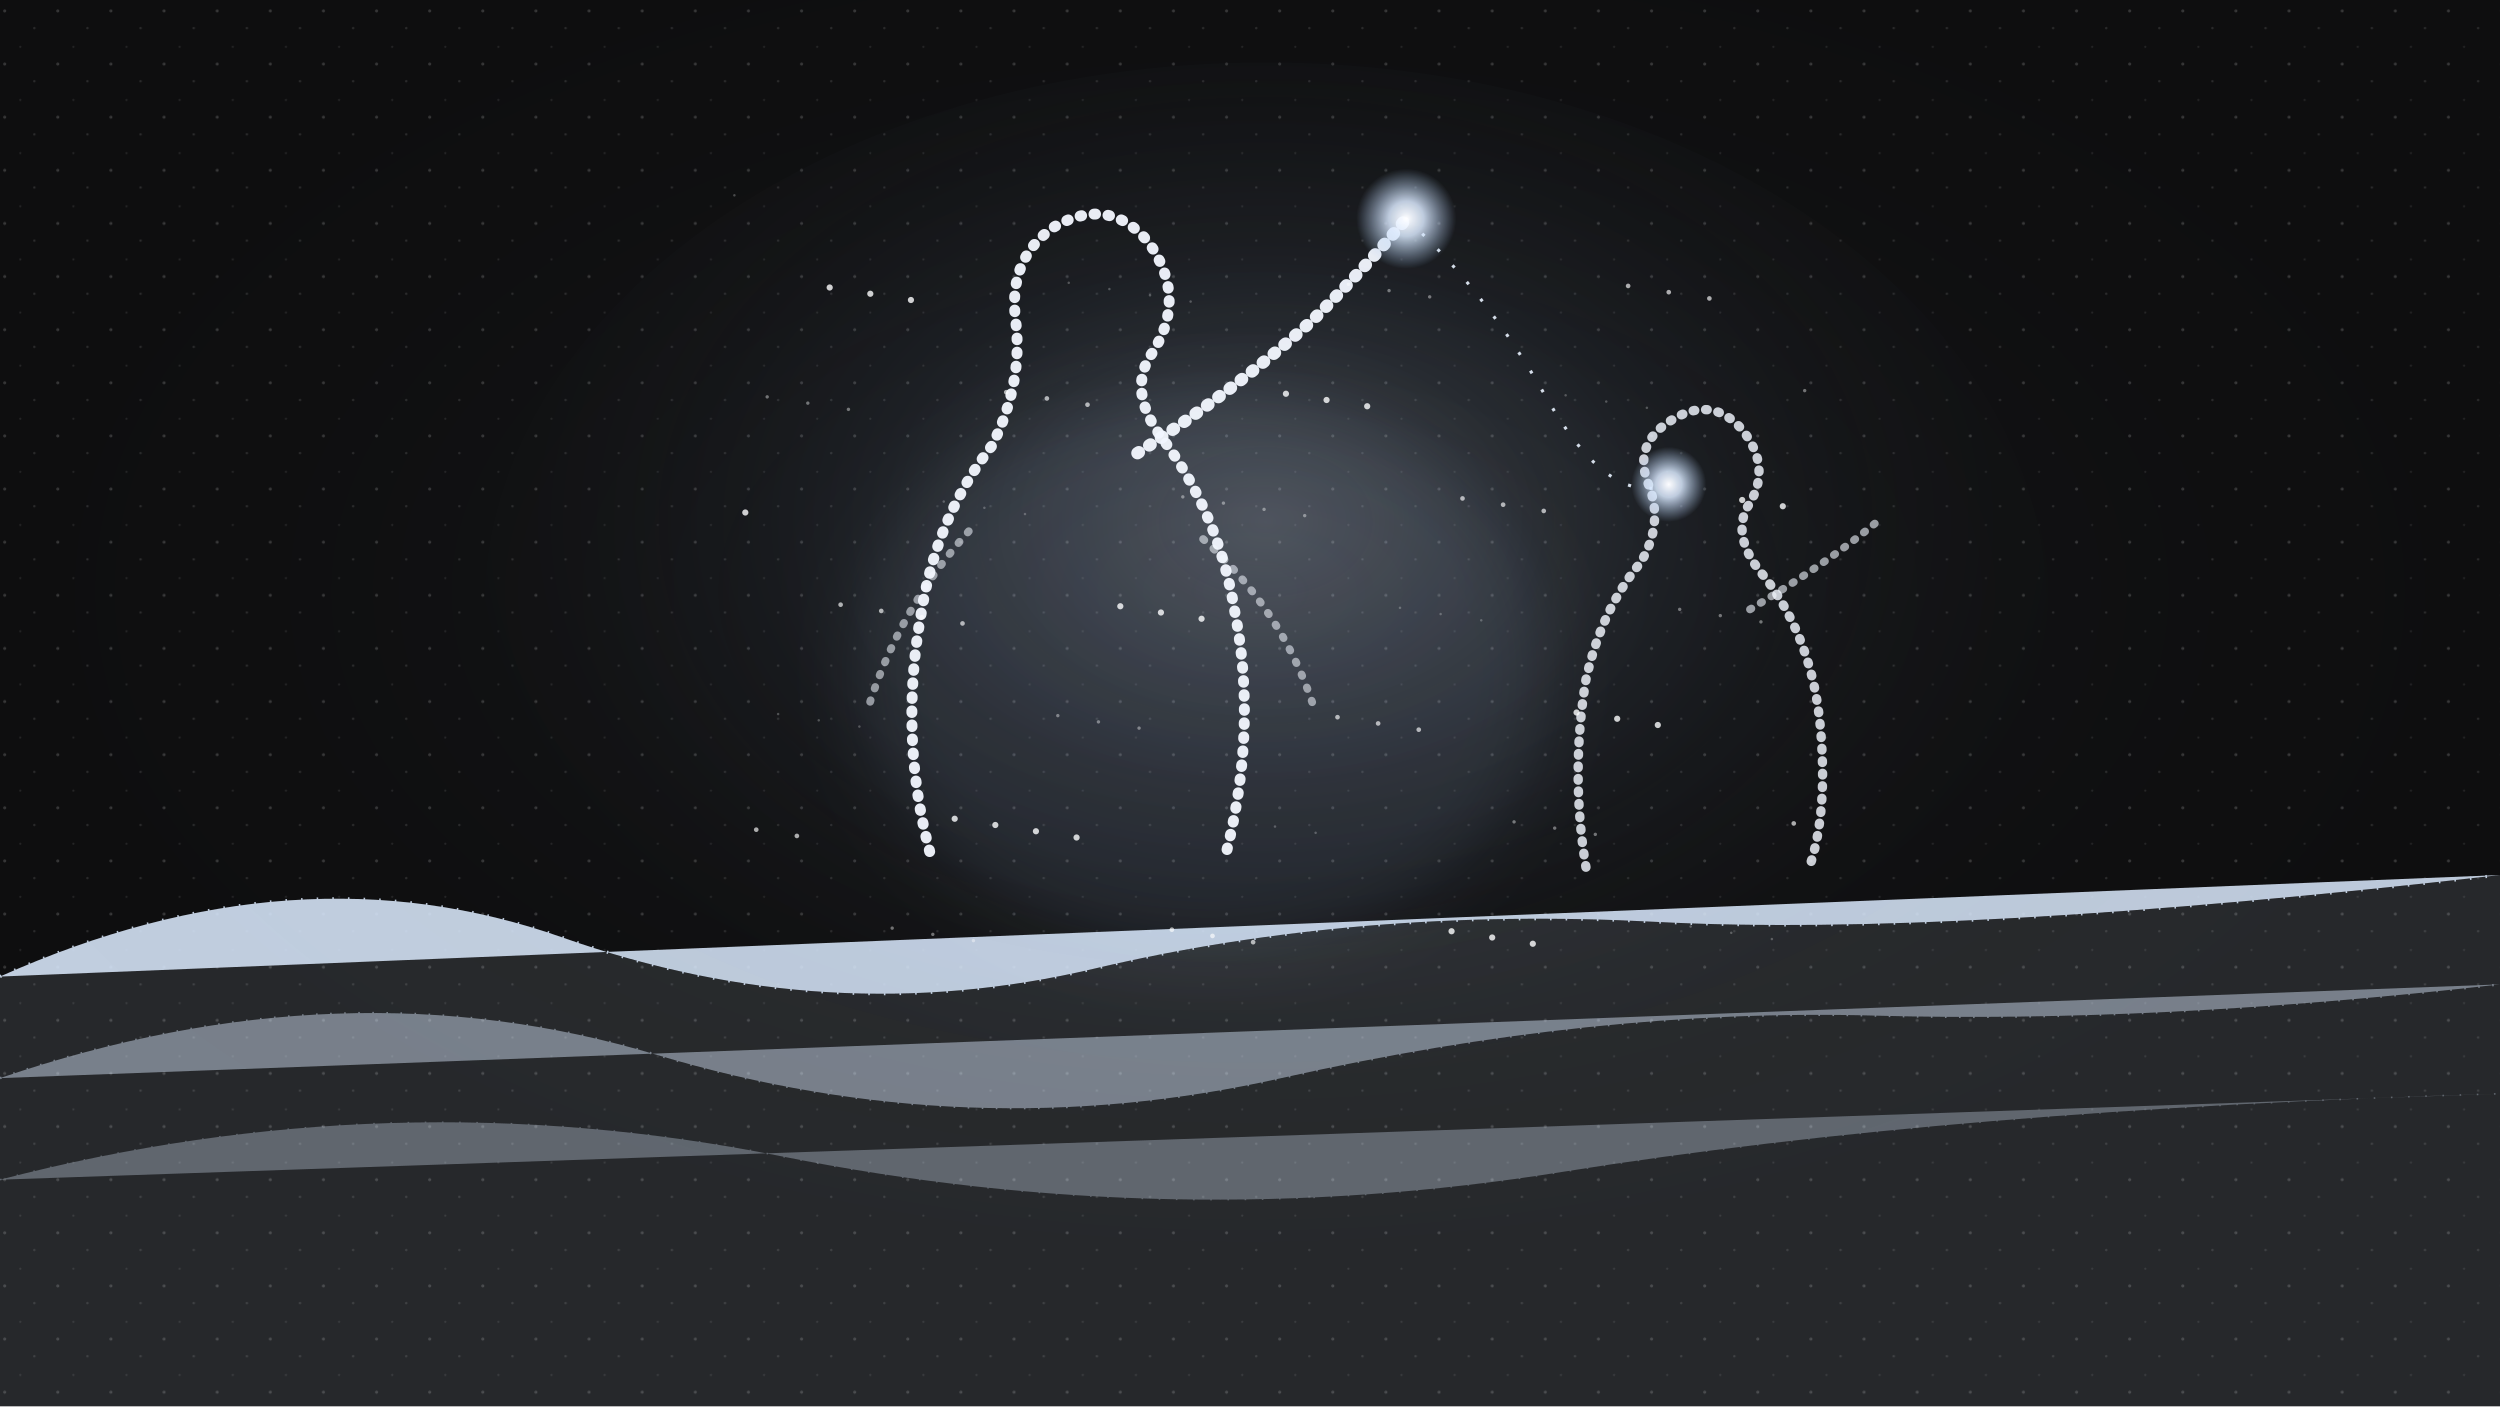
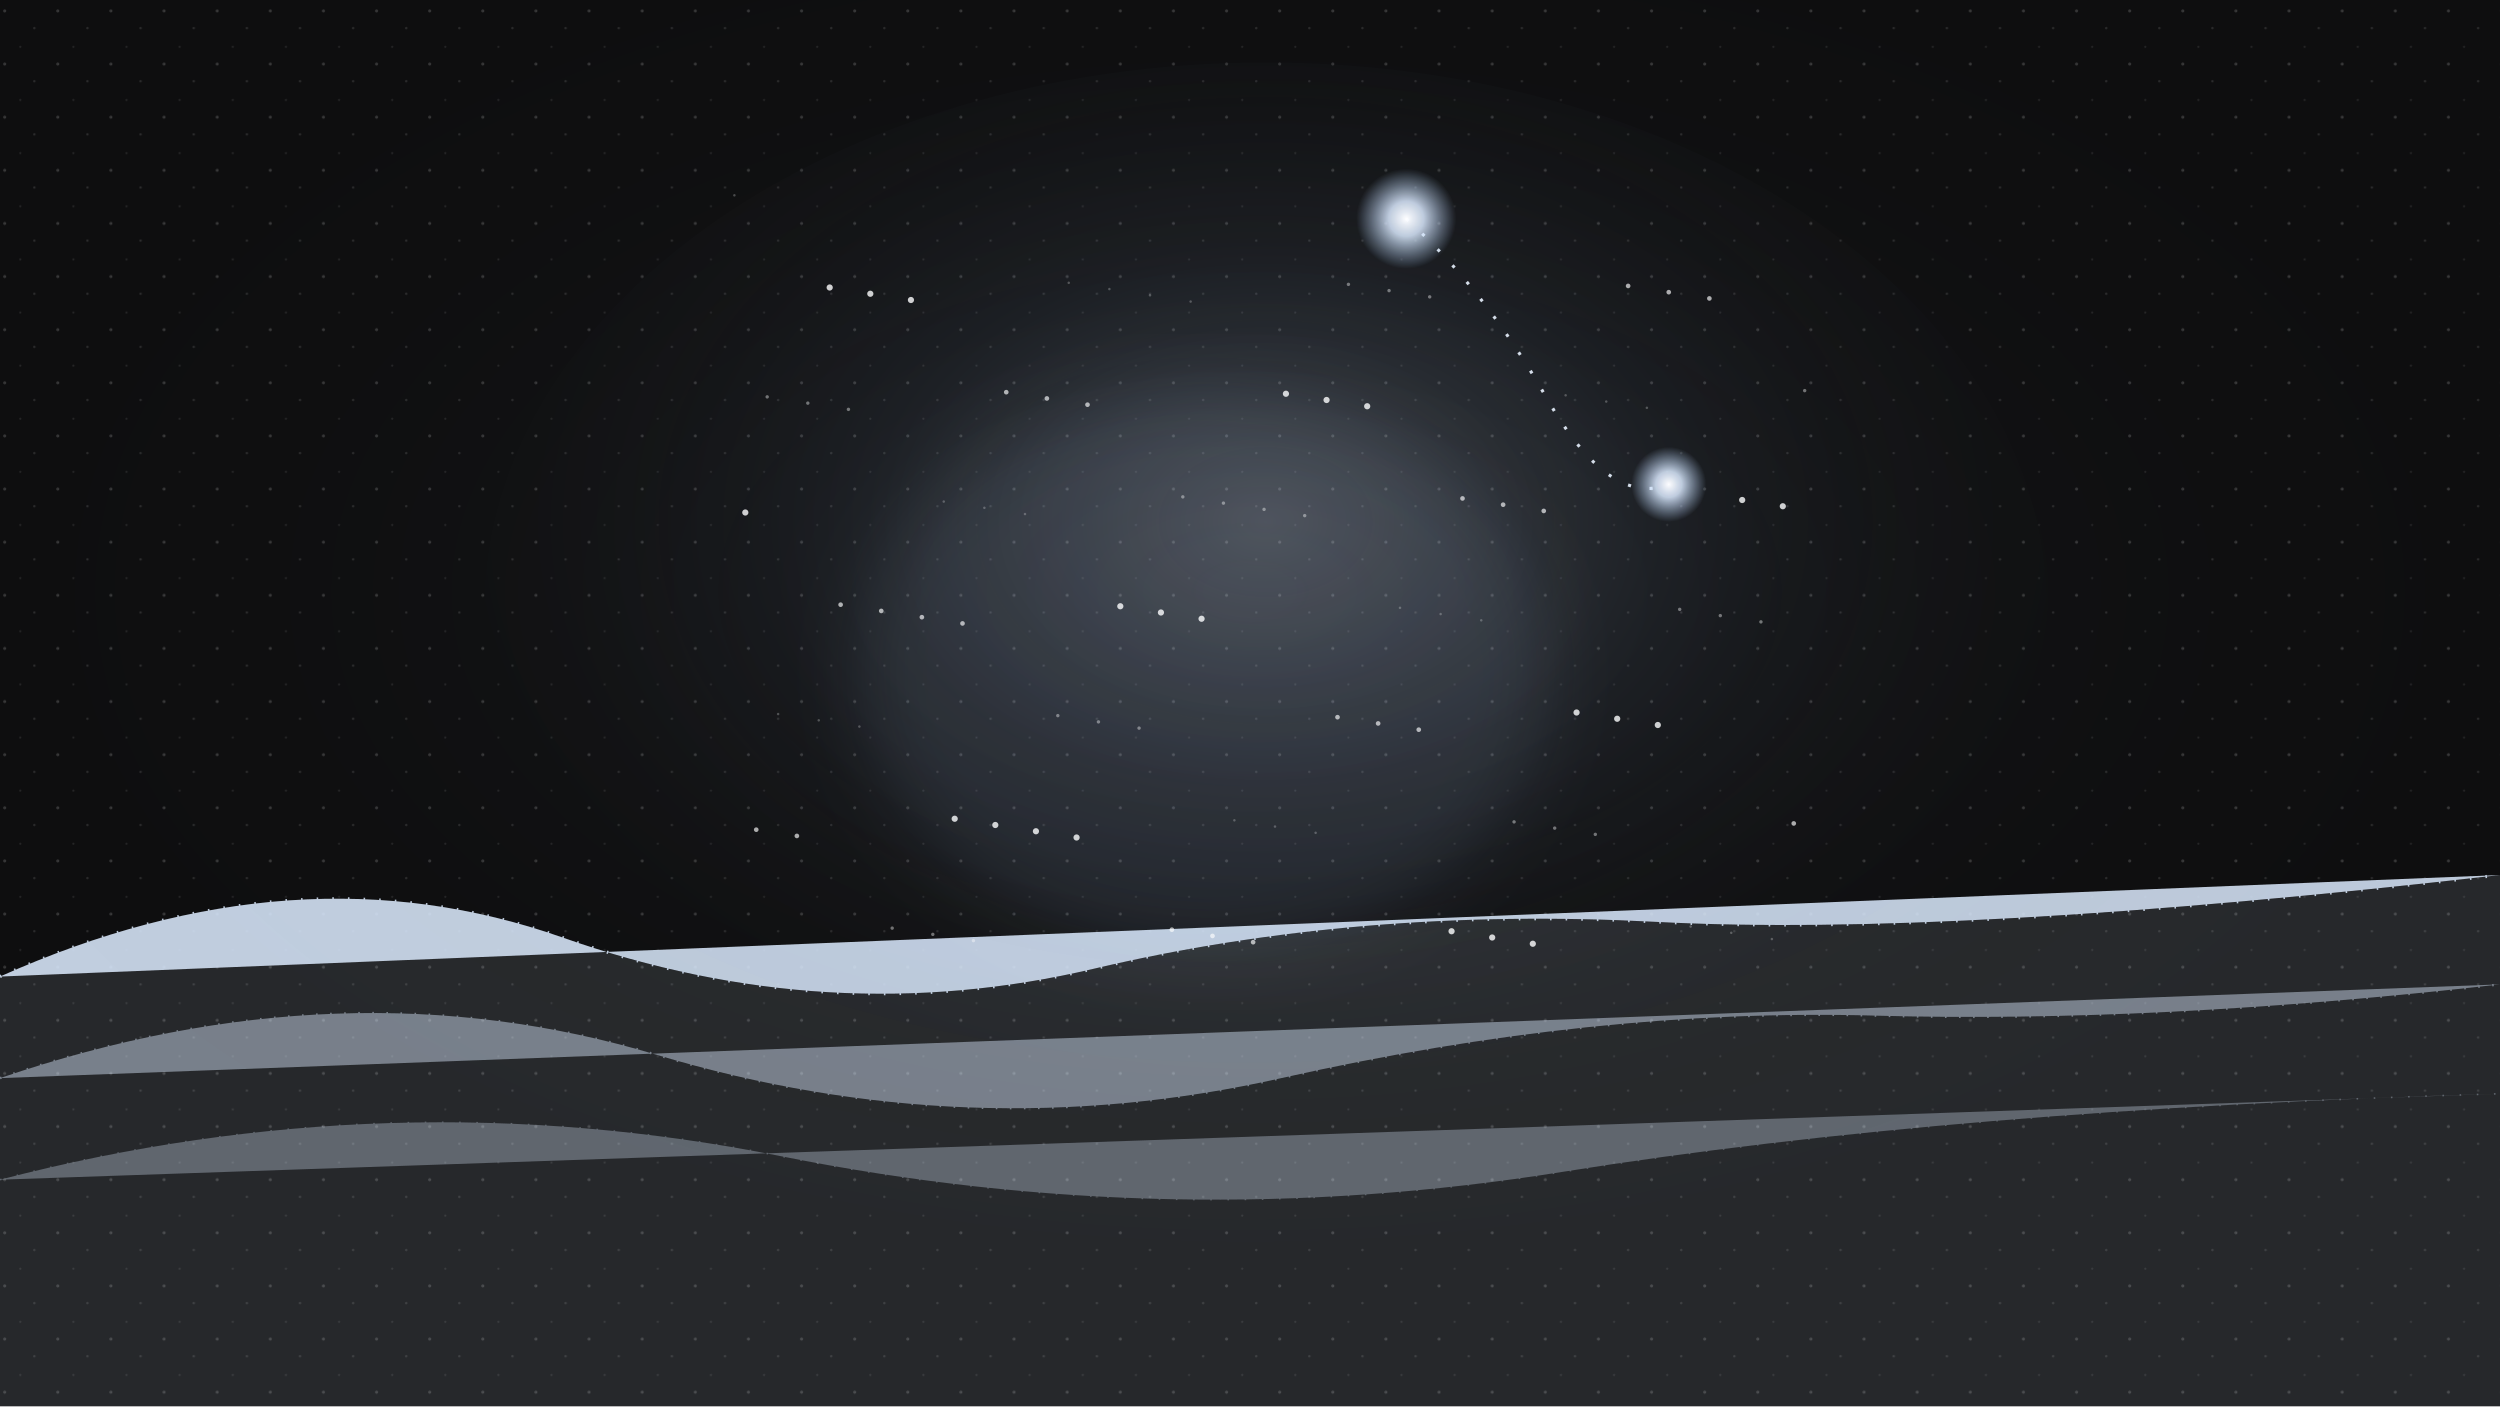
<svg xmlns="http://www.w3.org/2000/svg" viewBox="0 0 1600 900" fill="none">
  <defs>
    <radialGradient id="glow" cx="50%" cy="42%" r="55%">
      <stop stop-color="#DCEBFF" stop-opacity=".22" />
      <stop offset=".45" stop-color="#A9C8F0" stop-opacity=".07" />
      <stop offset="1" stop-color="#0E0E0F" stop-opacity="0" />
    </radialGradient>
    <radialGradient id="core">
      <stop stop-color="#fff" />
      <stop offset=".35" stop-color="#DCEBFF" stop-opacity=".85" />
      <stop offset="1" stop-color="#A9C8F0" stop-opacity="0" />
    </radialGradient>
    <pattern id="dust" width="34" height="34" patternUnits="userSpaceOnUse">
      <circle cx="3" cy="7" r="1" fill="#fff" opacity=".23" />
      <circle cx="22" cy="18" r=".8" fill="#fff" opacity=".16" />
      <circle cx="13" cy="30" r=".7" fill="#fff" opacity=".13" />
    </pattern>
    <filter id="blur">
      <feGaussianBlur stdDeviation="22" />
    </filter>
    <filter id="soft">
      <feGaussianBlur stdDeviation="3" />
    </filter>
  </defs>
  <rect width="1600" height="900" fill="#0E0E0F" />
  <rect width="1600" height="900" fill="url(#dust)" opacity=".7" />
  <ellipse cx="810" cy="390" rx="500" ry="350" fill="url(#glow)" />
  <ellipse cx="770" cy="430" rx="220" ry="180" fill="#BBD8FF" opacity=".09" filter="url(#blur)" />
  <g fill="#DCEBFF">
    <path d="M0 625 Q190 540 360 600 T700 620 T1060 590 T1600 560 L1600 900H0Z" opacity=".12" />
    <path d="M0 625 Q190 540 360 600 T700 620 T1060 590 T1600 560" stroke="#DCEBFF" stroke-width="2" stroke-dasharray="1 9" opacity=".85" />
    <path d="M0 690 Q220 615 420 675 T820 690 T1200 650 T1600 630" stroke="#DCEBFF" stroke-width="1.5" stroke-dasharray="1 8" opacity=".45" />
    <path d="M0 755 Q250 690 500 740 T1000 750 T1600 700" stroke="#DCEBFF" stroke-width="1" stroke-dasharray="1 10" opacity=".32" />
-   </g>
-   <g stroke="#F4F8FF" stroke-linecap="round" stroke-dasharray="1 8" fill="none">
-     <path d="M595 545 Q575 470 590 390 Q600 330 635 285 Q655 245 650 205 Q645 165 675 145 Q710 125 735 155 Q760 190 738 225 Q720 250 745 282 Q780 330 790 390 Q805 465 785 545" stroke-width="7" opacity=".95" />
-     <path d="M728 290 Q790 250 840 205 Q875 170 900 140" stroke-width="8" opacity=".95" />
-     <path d="M620 340 Q575 390 555 455 M770 345 Q820 390 840 450" stroke-width="5" opacity=".55" />
-   </g>
-   <g stroke="#F4F8FF" stroke-linecap="round" stroke-dasharray="1 7" fill="none">
-     <path d="M1015 555 Q1005 495 1015 435 Q1025 390 1050 360 Q1065 335 1055 310 Q1045 285 1068 270 Q1095 252 1115 275 Q1135 300 1118 325 Q1108 345 1130 370 Q1160 410 1165 465 Q1170 520 1158 555" stroke-width="6" opacity=".82" />
-     <path d="M1120 390 Q1170 360 1200 335" stroke-width="5" opacity=".6" />
  </g>
  <path d="M900 140 Q950 185 990 255 T1068 310" stroke="#EAF3FF" stroke-width="2" stroke-dasharray="2 12" opacity=".9" />
  <circle cx="900" cy="140" r="32" fill="url(#core)" />
  <circle cx="1068" cy="310" r="24" fill="url(#core)" />
  <g fill="#fff">
    <circle cx="470" cy="125" r="0.8" opacity="0.25" />
    <circle cx="543" cy="262" r="1.1" opacity="0.4" />
    <circle cx="616" cy="399" r="1.5" opacity="0.65" />
    <circle cx="689" cy="536" r="2" opacity="0.8" />
    <circle cx="762" cy="193" r="0.8" opacity="0.25" />
    <circle cx="835" cy="330" r="1.1" opacity="0.4" />
    <circle cx="908" cy="467" r="1.5" opacity="0.65" />
    <circle cx="981" cy="604" r="2" opacity="0.8" />
    <circle cx="1054" cy="261" r="0.8" opacity="0.25" />
    <circle cx="1127" cy="398" r="1.1" opacity="0.4" />
    <circle cx="510" cy="535" r="1.5" opacity="0.65" />
    <circle cx="583" cy="192" r="2" opacity="0.8" />
    <circle cx="656" cy="329" r="0.8" opacity="0.25" />
    <circle cx="729" cy="466" r="1.1" opacity="0.4" />
    <circle cx="802" cy="603" r="1.5" opacity="0.65" />
    <circle cx="875" cy="260" r="2" opacity="0.8" />
    <circle cx="948" cy="397" r="0.8" opacity="0.25" />
    <circle cx="1021" cy="534" r="1.1" opacity="0.4" />
    <circle cx="1094" cy="191" r="1.5" opacity="0.65" />
    <circle cx="477" cy="328" r="2" opacity="0.8" />
    <circle cx="550" cy="465" r="0.8" opacity="0.25" />
    <circle cx="623" cy="602" r="1.1" opacity="0.4" />
    <circle cx="696" cy="259" r="1.5" opacity="0.65" />
    <circle cx="769" cy="396" r="2" opacity="0.8" />
    <circle cx="842" cy="533" r="0.8" opacity="0.25" />
    <circle cx="915" cy="190" r="1.1" opacity="0.4" />
    <circle cx="988" cy="327" r="1.5" opacity="0.65" />
    <circle cx="1061" cy="464" r="2" opacity="0.8" />
    <circle cx="1134" cy="601" r="0.8" opacity="0.25" />
    <circle cx="517" cy="258" r="1.1" opacity="0.4" />
    <circle cx="590" cy="395" r="1.5" opacity="0.65" />
    <circle cx="663" cy="532" r="2" opacity="0.8" />
    <circle cx="736" cy="189" r="0.8" opacity="0.25" />
    <circle cx="809" cy="326" r="1.1" opacity="0.4" />
    <circle cx="882" cy="463" r="1.5" opacity="0.65" />
    <circle cx="955" cy="600" r="2" opacity="0.8" />
    <circle cx="1028" cy="257" r="0.8" opacity="0.25" />
    <circle cx="1101" cy="394" r="1.1" opacity="0.4" />
    <circle cx="484" cy="531" r="1.5" opacity="0.65" />
    <circle cx="557" cy="188" r="2" opacity="0.8" />
    <circle cx="630" cy="325" r="0.8" opacity="0.25" />
    <circle cx="703" cy="462" r="1.1" opacity="0.4" />
    <circle cx="776" cy="599" r="1.5" opacity="0.65" />
    <circle cx="849" cy="256" r="2" opacity="0.8" />
    <circle cx="922" cy="393" r="0.8" opacity="0.25" />
    <circle cx="995" cy="530" r="1.1" opacity="0.4" />
    <circle cx="1068" cy="187" r="1.5" opacity="0.65" />
    <circle cx="1141" cy="324" r="2" opacity="0.8" />
    <circle cx="524" cy="461" r="0.8" opacity="0.25" />
    <circle cx="597" cy="598" r="1.1" opacity="0.4" />
    <circle cx="670" cy="255" r="1.5" opacity="0.65" />
    <circle cx="743" cy="392" r="2" opacity="0.8" />
    <circle cx="816" cy="529" r="0.8" opacity="0.25" />
    <circle cx="889" cy="186" r="1.1" opacity="0.4" />
    <circle cx="962" cy="323" r="1.5" opacity="0.65" />
    <circle cx="1035" cy="460" r="2" opacity="0.8" />
    <circle cx="1108" cy="597" r="0.8" opacity="0.25" />
    <circle cx="491" cy="254" r="1.1" opacity="0.4" />
    <circle cx="564" cy="391" r="1.5" opacity="0.65" />
    <circle cx="637" cy="528" r="2" opacity="0.8" />
    <circle cx="710" cy="185" r="0.8" opacity="0.25" />
    <circle cx="783" cy="322" r="1.1" opacity="0.4" />
    <circle cx="856" cy="459" r="1.5" opacity="0.65" />
    <circle cx="929" cy="596" r="2" opacity="0.8" />
    <circle cx="1002" cy="253" r="0.8" opacity="0.25" />
    <circle cx="1075" cy="390" r="1.1" opacity="0.4" />
    <circle cx="1148" cy="527" r="1.5" opacity="0.65" />
    <circle cx="531" cy="184" r="2" opacity="0.8" />
    <circle cx="604" cy="321" r="0.8" opacity="0.25" />
    <circle cx="677" cy="458" r="1.1" opacity="0.4" />
    <circle cx="750" cy="595" r="1.5" opacity="0.65" />
    <circle cx="823" cy="252" r="2" opacity="0.8" />
    <circle cx="896" cy="389" r="0.8" opacity="0.25" />
    <circle cx="969" cy="526" r="1.1" opacity="0.4" />
    <circle cx="1042" cy="183" r="1.5" opacity="0.65" />
    <circle cx="1115" cy="320" r="2" opacity="0.8" />
    <circle cx="498" cy="457" r="0.8" opacity="0.25" />
    <circle cx="571" cy="594" r="1.1" opacity="0.4" />
    <circle cx="644" cy="251" r="1.5" opacity="0.65" />
    <circle cx="717" cy="388" r="2" opacity="0.8" />
    <circle cx="790" cy="525" r="0.8" opacity="0.25" />
    <circle cx="863" cy="182" r="1.1" opacity="0.4" />
    <circle cx="936" cy="319" r="1.5" opacity="0.65" />
    <circle cx="1009" cy="456" r="2" opacity="0.8" />
    <circle cx="1082" cy="593" r="0.8" opacity="0.25" />
    <circle cx="1155" cy="250" r="1.1" opacity="0.4" />
    <circle cx="538" cy="387" r="1.5" opacity="0.65" />
    <circle cx="611" cy="524" r="2" opacity="0.8" />
    <circle cx="684" cy="181" r="0.8" opacity="0.25" />
    <circle cx="757" cy="318" r="1.1" opacity="0.4" />
  </g>
  <rect x="0" y="0" width="1600" height="900" fill="url(#glow)" opacity=".28" />
</svg>
